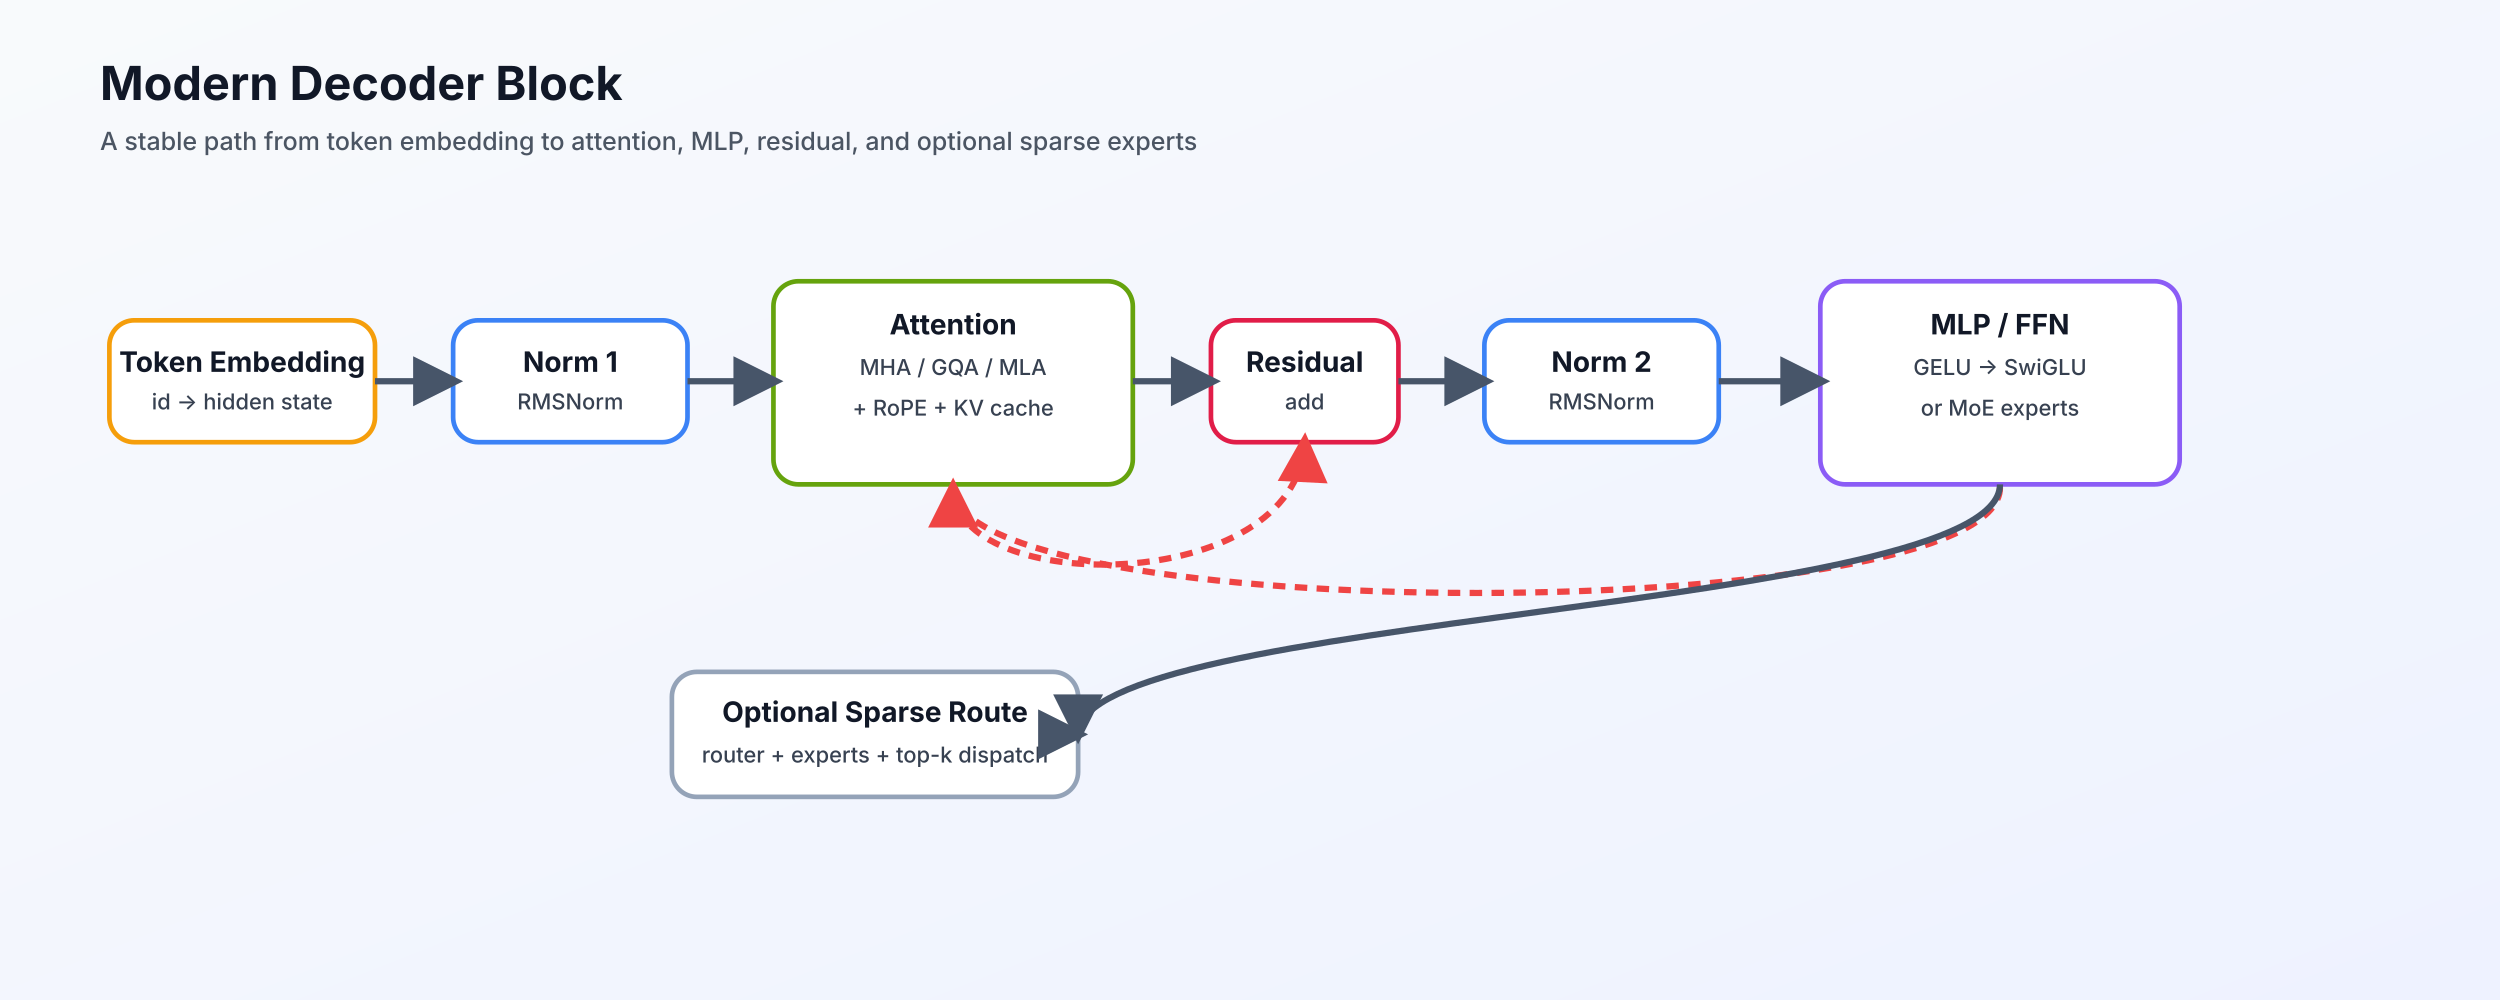
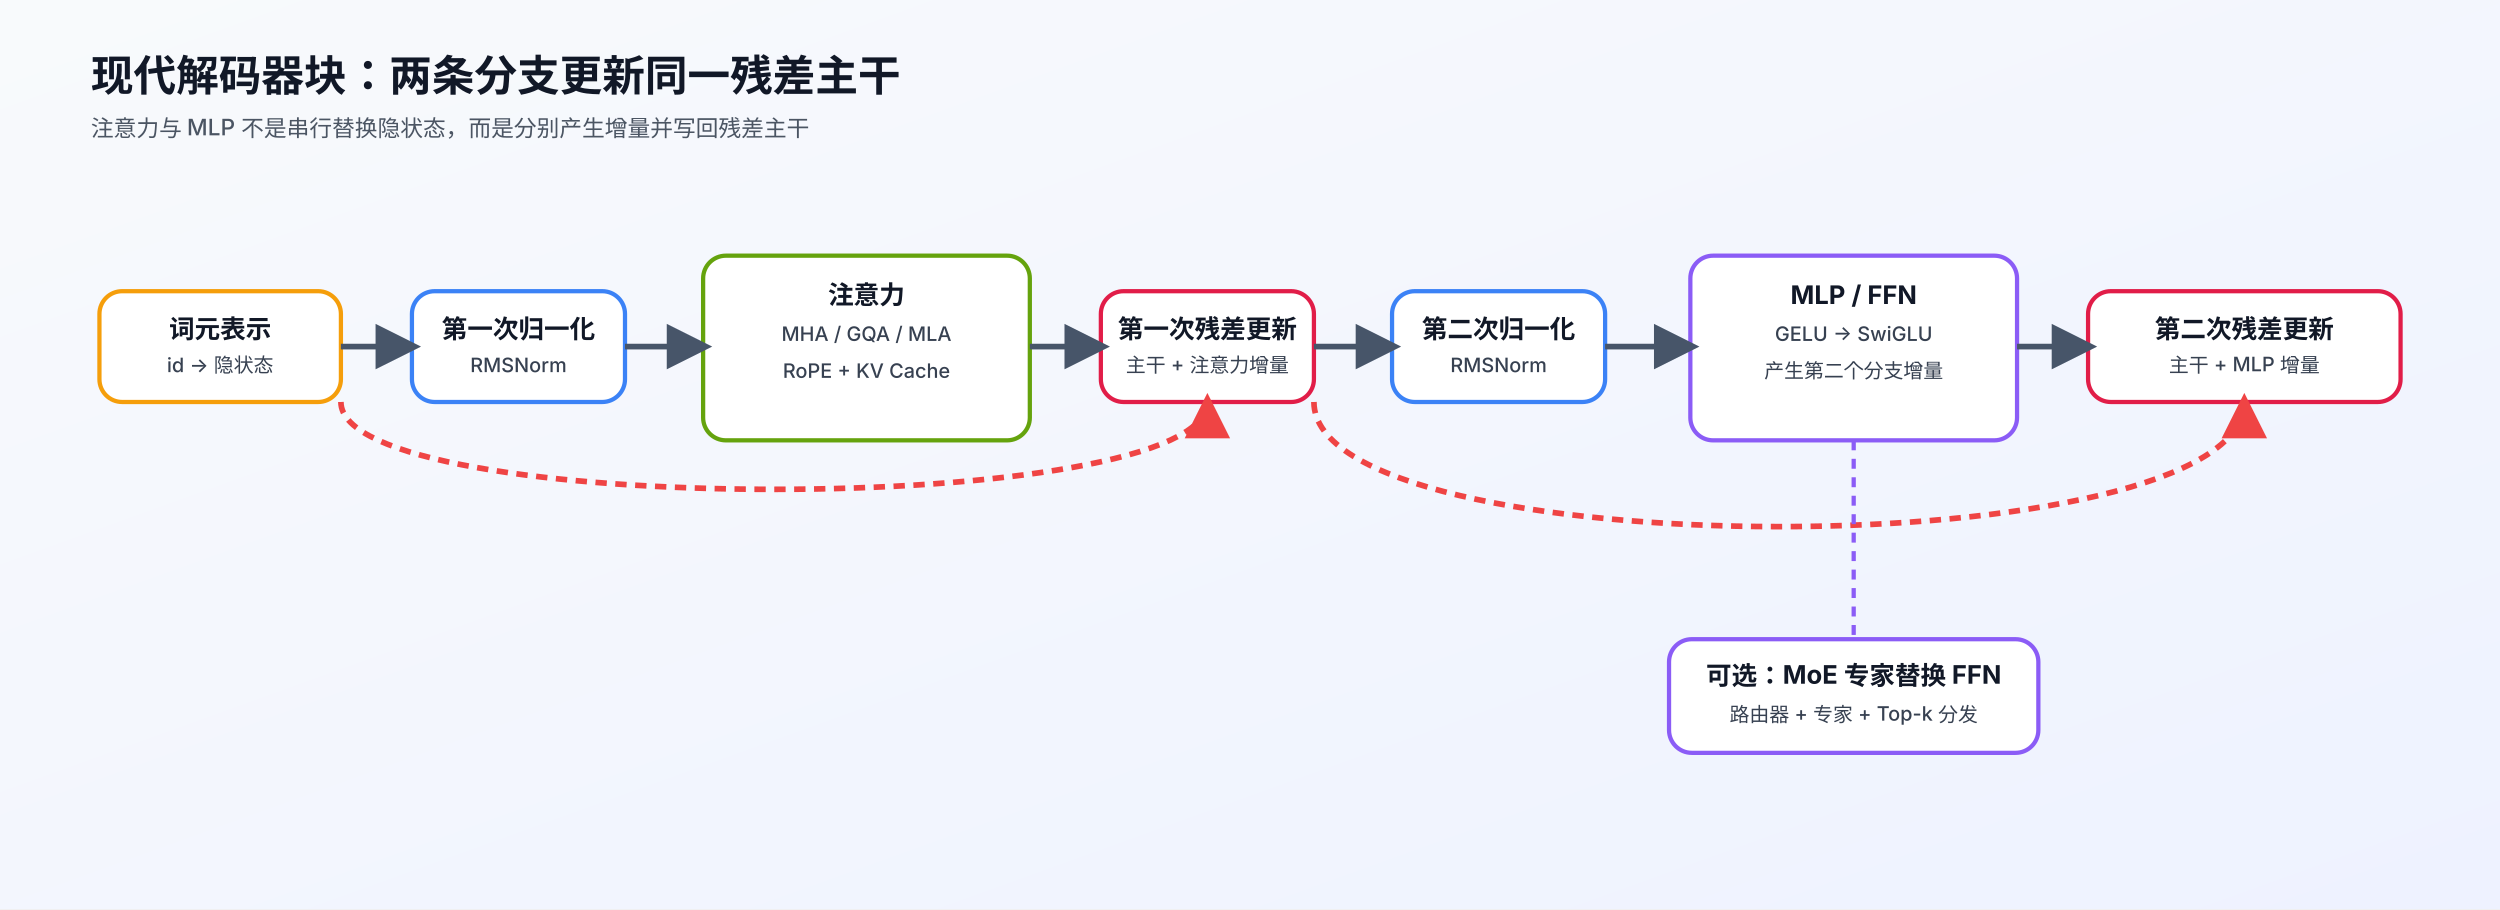
- <svg xmlns="http://www.w3.org/2000/svg" viewBox="0 0 1600 640" role="img" aria-labelledby="title desc">
+ <svg xmlns="http://www.w3.org/2000/svg" width="1760" height="640" viewBox="0 0 1760 640" role="img" aria-labelledby="title desc">
  <defs>
    <linearGradient id="bg" x1="0" x2="1" y1="0" y2="1">
      <stop offset="0%" stop-color="#f8fafc" />
      <stop offset="100%" stop-color="#eef2ff" />
    </linearGradient>
    <style>
      .title { font: 700 30px "Inter", "Noto Sans SC", sans-serif; fill: #111827; }
      .sub { font: 500 16px "Inter", "Noto Sans SC", sans-serif; fill: #4b5563; }
      .box { fill: #ffffff; stroke-width: 3; rx: 16; ry: 16; }
      .label { font: 700 18px "Inter", "Noto Sans SC", sans-serif; fill: #111827; }
      .small { font: 500 14px "Inter", "Noto Sans SC", sans-serif; fill: #374151; }
      .arrow { stroke: #475569; stroke-width: 4; fill: none; marker-end: url(#arrow); }
      .res { stroke: #ef4444; stroke-width: 4; fill: none; stroke-dasharray: 8 6; marker-end: url(#arrowRed); }
+       .alt { stroke: #8b5cf6; stroke-width: 3; fill: none; stroke-dasharray: 7 6; }
    </style>
    <marker id="arrow" viewBox="0 0 10 10" refX="8" refY="5" markerWidth="8" markerHeight="8" orient="auto-start-reverse">
      <path d="M 0 0 L 10 5 L 0 10 z" fill="#475569" />
    </marker>
    <marker id="arrowRed" viewBox="0 0 10 10" refX="8" refY="5" markerWidth="8" markerHeight="8" orient="auto-start-reverse">
      <path d="M 0 0 L 10 5 L 0 10 z" fill="#ef4444" />
    </marker>
  </defs>
-   <rect width="1600" height="640" fill="url(#bg)" />
-   <text x="64" y="64" class="title">Modern Decoder Block</text>
-   <text x="64" y="96" class="sub">A stable path from token embedding to attention, MLP, residual, and optional sparse experts</text>
+   <rect width="1760" height="640" fill="url(#bg)" />
+   <text x="64" y="64" class="title">现代解码器块：两条分支更新同一残差主干</text>
+   <text x="64" y="96" class="sub">注意力与 MLP 不是串行替换隐状态，而是分别产生增量并写回残差主干</text>
  <rect x="70" y="205" width="170" height="78" class="box" fill="#fff7ed" stroke="#f59e0b" />
-   <text x="155" y="238" text-anchor="middle" class="label">Token Embedding</text>
-   <text x="155" y="262" text-anchor="middle" class="small">id → hidden state</text>
+   <text x="155" y="238" text-anchor="middle" class="label">词元表示</text>
+   <text x="155" y="262" text-anchor="middle" class="small">id → 隐状态</text>
  <rect x="290" y="205" width="150" height="78" class="box" fill="#eff6ff" stroke="#3b82f6" />
-   <text x="365" y="238" text-anchor="middle" class="label">Norm 1</text>
+   <text x="365" y="238" text-anchor="middle" class="label">第一次归一化</text>
  <text x="365" y="262" text-anchor="middle" class="small">RMSNorm</text>
  <rect x="495" y="180" width="230" height="130" class="box" fill="#ecfccb" stroke="#65a30d" />
-   <text x="610" y="214" text-anchor="middle" class="label">Attention</text>
+   <text x="610" y="214" text-anchor="middle" class="label">注意力</text>
  <text x="610" y="240" text-anchor="middle" class="small">MHA / GQA / MLA</text>
-   <text x="610" y="266" text-anchor="middle" class="small">+ RoPE + KV cache</text>
-   <rect x="775" y="205" width="120" height="78" class="box" fill="#fff1f2" stroke="#e11d48" />
-   <text x="835" y="238" text-anchor="middle" class="label">Residual</text>
-   <text x="835" y="262" text-anchor="middle" class="small">add</text>
-   <rect x="950" y="205" width="150" height="78" class="box" fill="#eff6ff" stroke="#3b82f6" />
-   <text x="1025" y="238" text-anchor="middle" class="label">Norm 2</text>
-   <text x="1025" y="262" text-anchor="middle" class="small">RMSNorm</text>
-   <rect x="1165" y="180" width="230" height="130" class="box" fill="#f3e8ff" stroke="#8b5cf6" />
-   <text x="1280" y="214" text-anchor="middle" class="label">MLP / FFN</text>
-   <text x="1280" y="240" text-anchor="middle" class="small">GELU → SwiGLU</text>
-   <text x="1280" y="266" text-anchor="middle" class="small">or MoE experts</text>
+   <text x="610" y="266" text-anchor="middle" class="small">RoPE + KV Cache</text>
+   <rect x="775" y="205" width="150" height="78" class="box" fill="#fff1f2" stroke="#e11d48" />
+   <text x="850" y="238" text-anchor="middle" class="label">第一次残差更新</text>
+   <text x="850" y="262" text-anchor="middle" class="small">主干 + 注意力增量</text>
+   <rect x="980" y="205" width="150" height="78" class="box" fill="#eff6ff" stroke="#3b82f6" />
+   <text x="1055" y="238" text-anchor="middle" class="label">第二次归一化</text>
+   <text x="1055" y="262" text-anchor="middle" class="small">RMSNorm</text>
+   <rect x="1190" y="180" width="230" height="130" class="box" fill="#f3e8ff" stroke="#8b5cf6" />
+   <text x="1305" y="214" text-anchor="middle" class="label">MLP / FFN</text>
+   <text x="1305" y="240" text-anchor="middle" class="small">GELU → SwiGLU</text>
+   <text x="1305" y="266" text-anchor="middle" class="small">产生第二个分支增量</text>
+   <rect x="1470" y="205" width="220" height="78" class="box" fill="#fff1f2" stroke="#e11d48" />
+   <text x="1580" y="238" text-anchor="middle" class="label">第二次残差更新</text>
+   <text x="1580" y="262" text-anchor="middle" class="small">主干 + MLP 增量</text>
  <path d="M 240 244 L 290 244" class="arrow" />
  <path d="M 440 244 L 495 244" class="arrow" />
  <path d="M 725 244 L 775 244" class="arrow" />
-   <path d="M 895 244 L 950 244" class="arrow" />
-   <path d="M 1100 244 L 1165 244" class="arrow" />
-   <path d="M 610 312 C 610 382 830 382 835 283" class="res" />
-   <path d="M 1280 312 C 1280 402 610 402 610 312" class="res" />
-   <rect x="430" y="430" width="260" height="80" class="box" fill="#ffffff" stroke="#94a3b8" />
-   <text x="560" y="462" text-anchor="middle" class="label">Optional Sparse Route</text>
-   <text x="560" y="488" text-anchor="middle" class="small">router + experts + top-k dispatch</text>
-   <path d="M 1280 310 C 1280 392 690 392 690 470" class="arrow" />
-   <path d="M 690 470 L 690 470" class="arrow" />
+   <path d="M 925 244 L 980 244" class="arrow" />
+   <path d="M 1130 244 L 1190 244" class="arrow" />
+   <path d="M 1420 244 L 1470 244" class="arrow" />
+   <path d="M 240 283 C 240 365 850 365 850 283" class="res" />
+   <path d="M 925 283 C 925 400 1580 400 1580 283" class="res" />
+   <rect x="1175" y="450" width="260" height="80" class="box" fill="#ffffff" stroke="#8b5cf6" />
+   <text x="1305" y="482" text-anchor="middle" class="label">可选：MoE 专家替换 FFN</text>
+   <text x="1305" y="508" text-anchor="middle" class="small">路由器 + 专家 + Top-k 分发</text>
+   <path d="M 1305 310 V450" class="alt" />
</svg>
